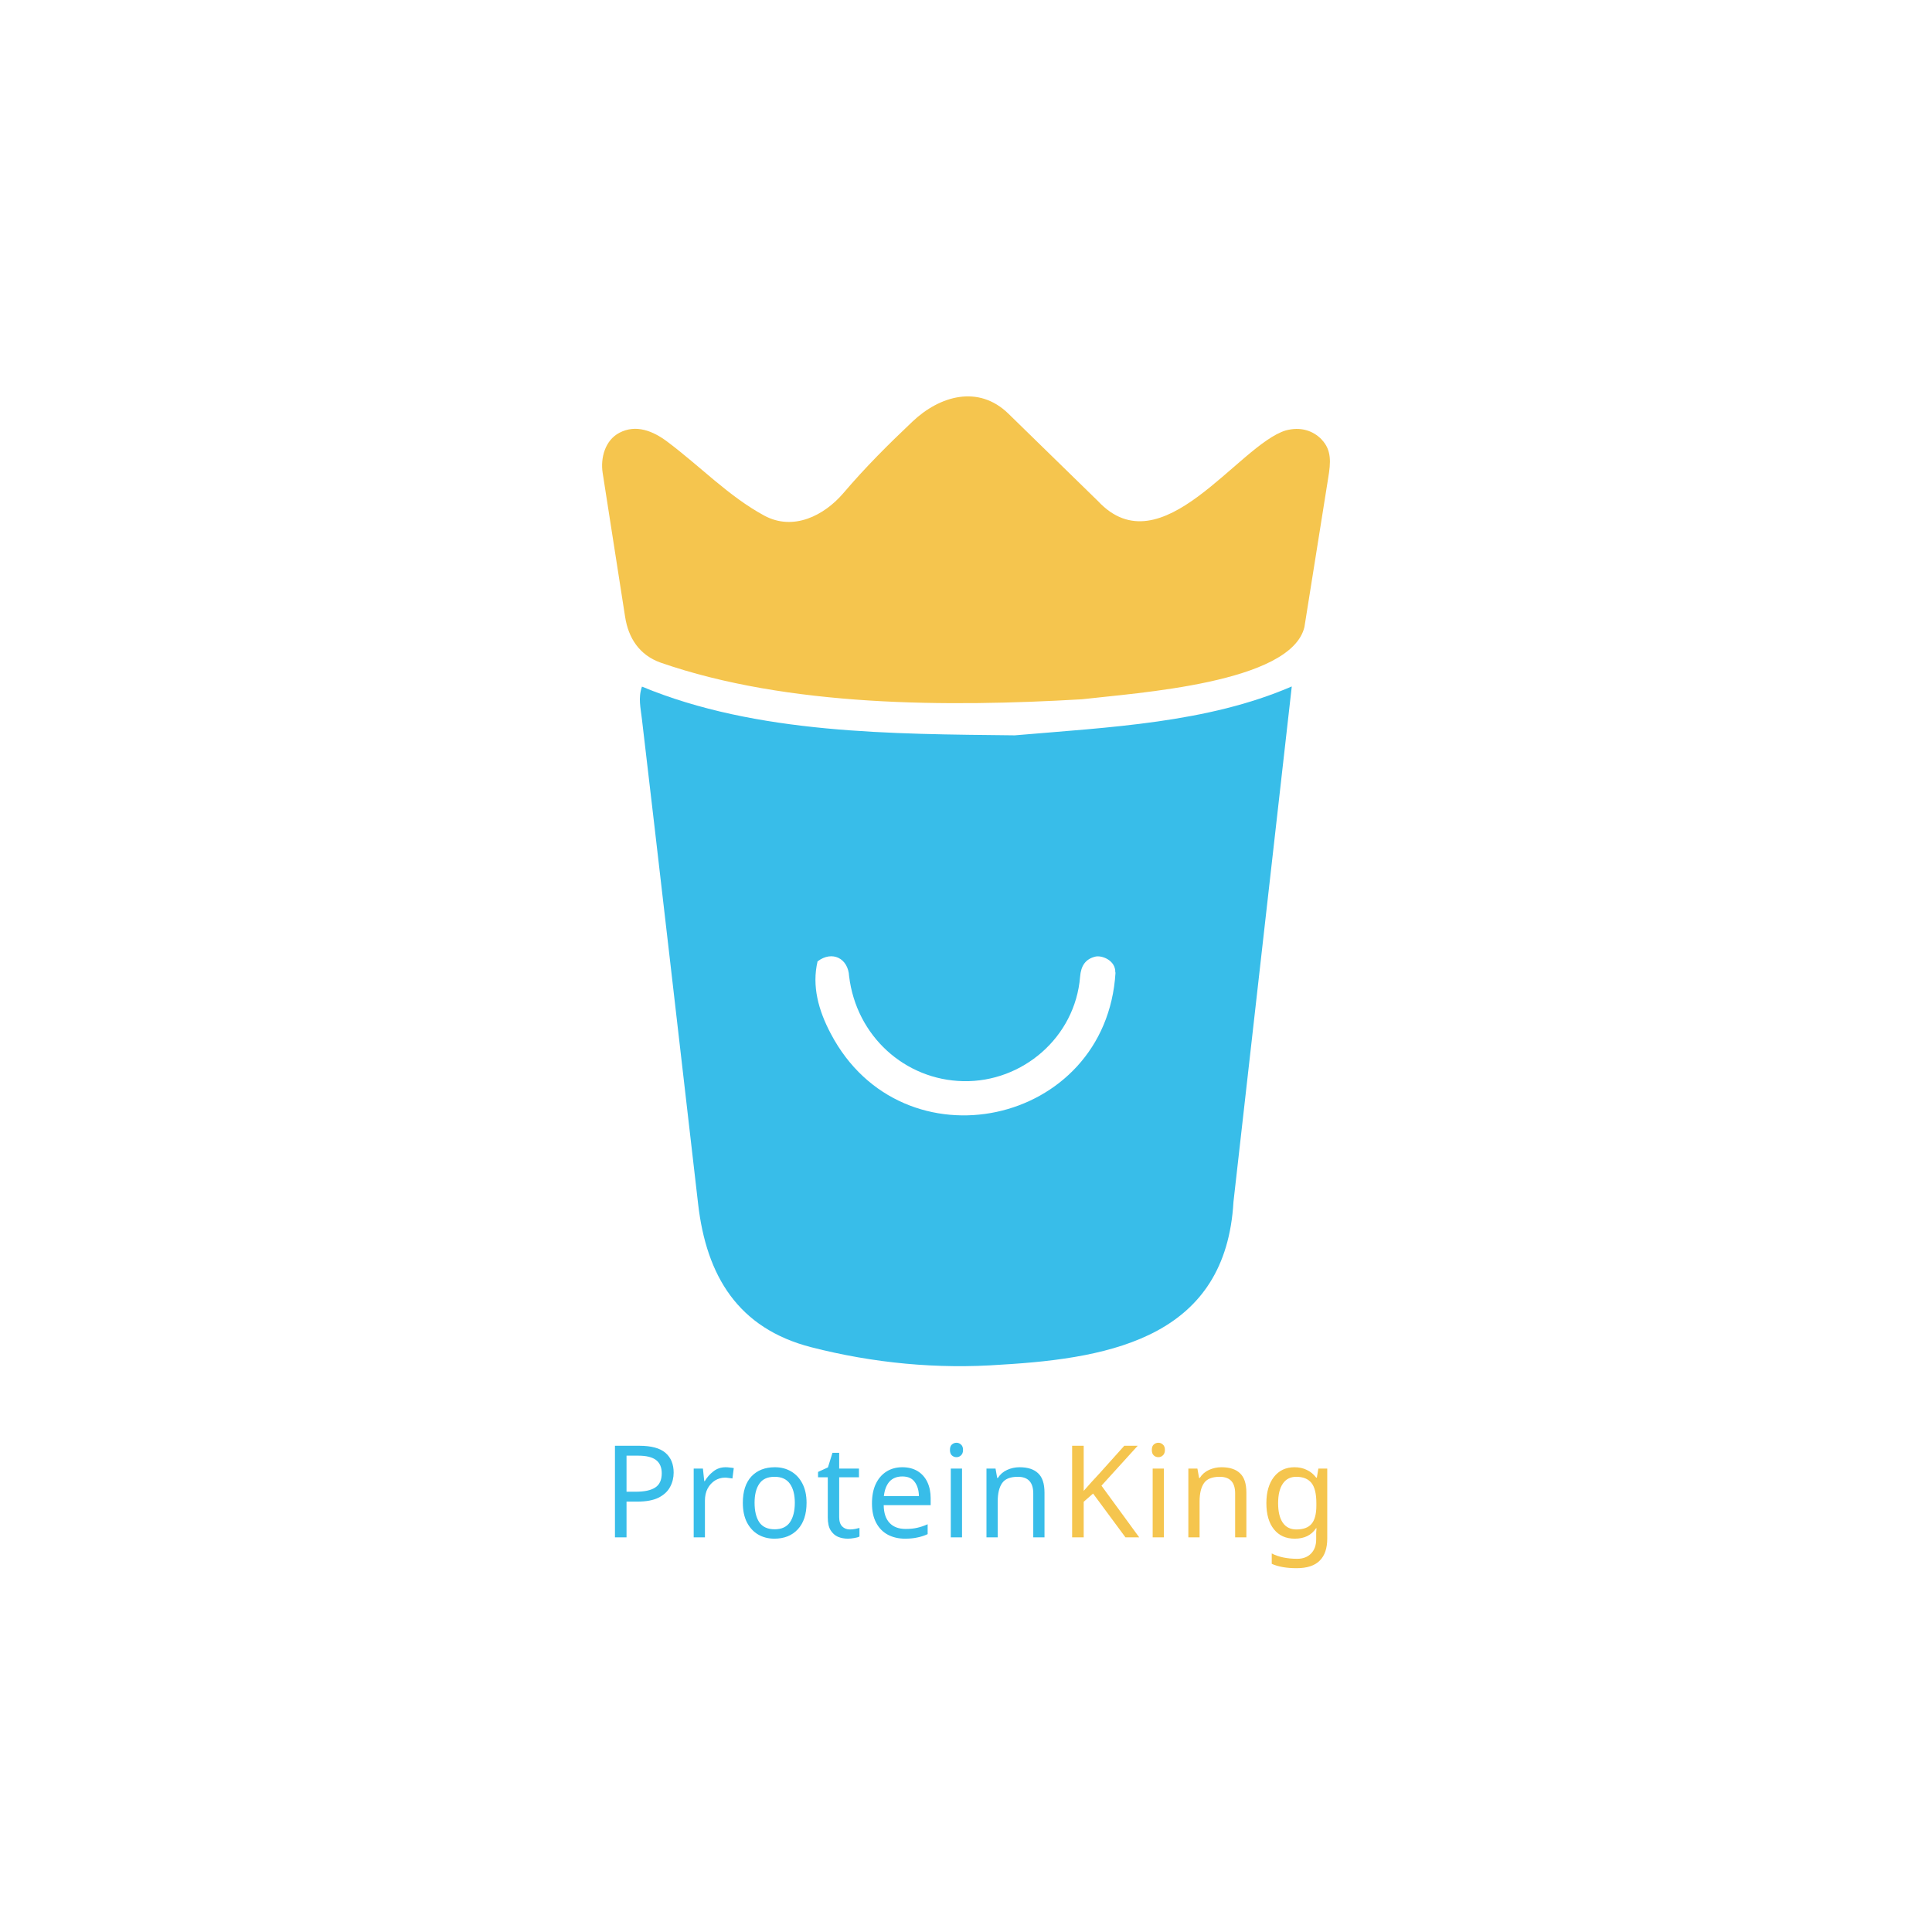
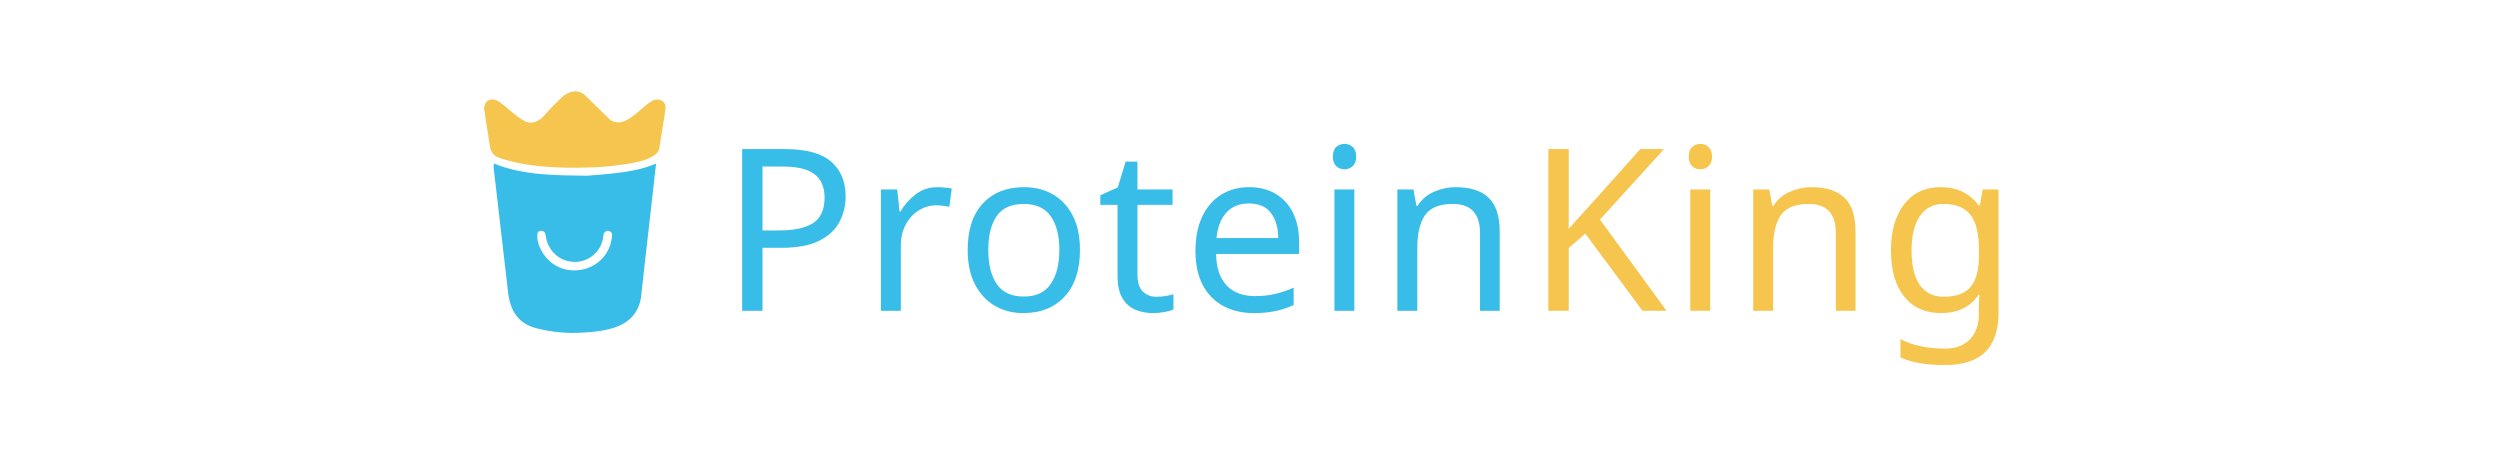
- <svg xmlns="http://www.w3.org/2000/svg" id="_레이어_1" data-name="레이어_1" version="1.1" viewBox="0 0 180 180">
+ <svg xmlns="http://www.w3.org/2000/svg" id="_레이어_1" data-name="레이어_1" version="1.1" viewBox="0 0 510 96">
  <defs>
    <style>
      .st0 {
        letter-spacing: .02em;
      }

      .st0, .st1 {
-         fill: #38bde9;
+         fill: #f5c54e;
+       }
+ 
+       .st2 {
+         letter-spacing: .02em;
      }

      .st2, .st3 {
-         fill: #f5c54e;
-       }
- 
-       .st3 {
-         letter-spacing: .02em;
+         fill: #38bde9;
      }

      .st4 {
        font-family: Bauhaus93, 'Bauhaus 93';
-         font-size: 11.96px;
+         font-size: 46.19px;
      }
    </style>
  </defs>
+   <text class="st4" transform="translate(133.98 63.4)">
+     <tspan class="st2" x="0" y="0" xml:space="preserve"> Protein </tspan>
+     <tspan class="st0" x="177.4" y="0">King</tspan>
+     <tspan class="st2" x="275.89" y="0"> </tspan>
+   </text>
  <g>
-     <path class="st2" d="M123.13,40.95c.95.98.85,2.16.62,3.55l-2.22,13.92c-1.25,5.24-15.62,6.13-20.73,6.73-12.49.73-27.39.71-39.27-3.42-1.96-.71-2.98-2.27-3.29-4.26l-2.09-13.4c-.22-1.4.22-3.05,1.56-3.75,1.55-.81,3.13-.17,4.46.83,3.05,2.28,5.72,5.09,9.02,6.88,2.72,1.48,5.6,0,7.38-2.08,2.07-2.43,4.14-4.49,6.44-6.67,2.55-2.42,6.16-3.45,8.94-.74l8.35,8.15c5.91,6.32,13.08-5.26,17.5-6.59,1.35-.36,2.51,0,3.33.84Z" />
-     <path class="st1" d="M120.35,63.97l-5.43,48c-.71,12.4-11.03,14.56-21.6,15.17-5.96.44-11.96-.14-17.73-1.62-6.82-1.75-9.78-6.64-10.55-13.37-1.23-10.63-3.95-34.32-5.23-45.12-.12-1.07-.37-2,0-3.06,10.68,4.44,23.38,4.41,34.73,4.54,8.89-.76,17.94-1.16,25.8-4.55ZM103.91,90.6c.04-1.12-1.25-1.63-1.88-1.47-.9.23-1.32.85-1.4,1.87-.46,5.65-5.37,9.84-10.88,9.73-5.44-.11-9.97-4.2-10.64-9.78-.09-1.67-1.58-2.42-2.94-1.38-.54,2.29.08,4.56,1.23,6.73,6.66,12.69,25.67,8.66,26.53-5.69Z" />
+     <path class="st1" d="M135.35,20.81c.52.53.46,1.18.34,1.94l-1.21,7.6c-.68,2.86-8.53,3.35-11.31,3.67-6.82.4-14.95.39-21.43-1.86-1.07-.39-1.63-1.24-1.8-2.32l-1.14-7.32c-.12-.76.12-1.66.85-2.04.84-.44,1.71-.09,2.43.45,1.66,1.25,3.12,2.78,4.92,3.76,1.49.81,3.06,0,4.03-1.13,1.13-1.33,2.26-2.45,3.51-3.64,1.39-1.32,3.36-1.88,4.88-.41l4.56,4.45c3.23,3.45,7.14-2.87,9.55-3.59.74-.19,1.37,0,1.82.46Z" />
+     <path class="st3" d="M133.84,33.36l-2.96,26.2c-.39,6.77-6.02,7.95-11.79,8.28-3.25.24-6.53-.08-9.68-.88-3.72-.95-5.34-3.62-5.76-7.3-.67-5.8-2.16-18.73-2.85-24.62-.07-.58-.2-1.09,0-1.67,5.83,2.42,12.76,2.4,18.95,2.48,4.85-.42,9.79-.63,14.08-2.48ZM124.87,47.9c.02-.61-.68-.89-1.03-.8-.49.13-.72.46-.76,1.02-.25,3.08-2.93,5.37-5.94,5.31-2.97-.06-5.44-2.29-5.81-5.34-.05-.91-.86-1.32-1.61-.75-.3,1.25.04,2.49.67,3.67,3.63,6.92,14.01,4.73,14.48-3.11Z" />
  </g>
-   <text class="st4" transform="translate(52.79 143.23)">
-     <tspan class="st0" x="0" y="0" xml:space="preserve"> Protein </tspan>
-     <tspan class="st3" x="45.94" y="0">King</tspan>
-     <tspan class="st0" x="71.44" y="0"> </tspan>
-   </text>
</svg>
